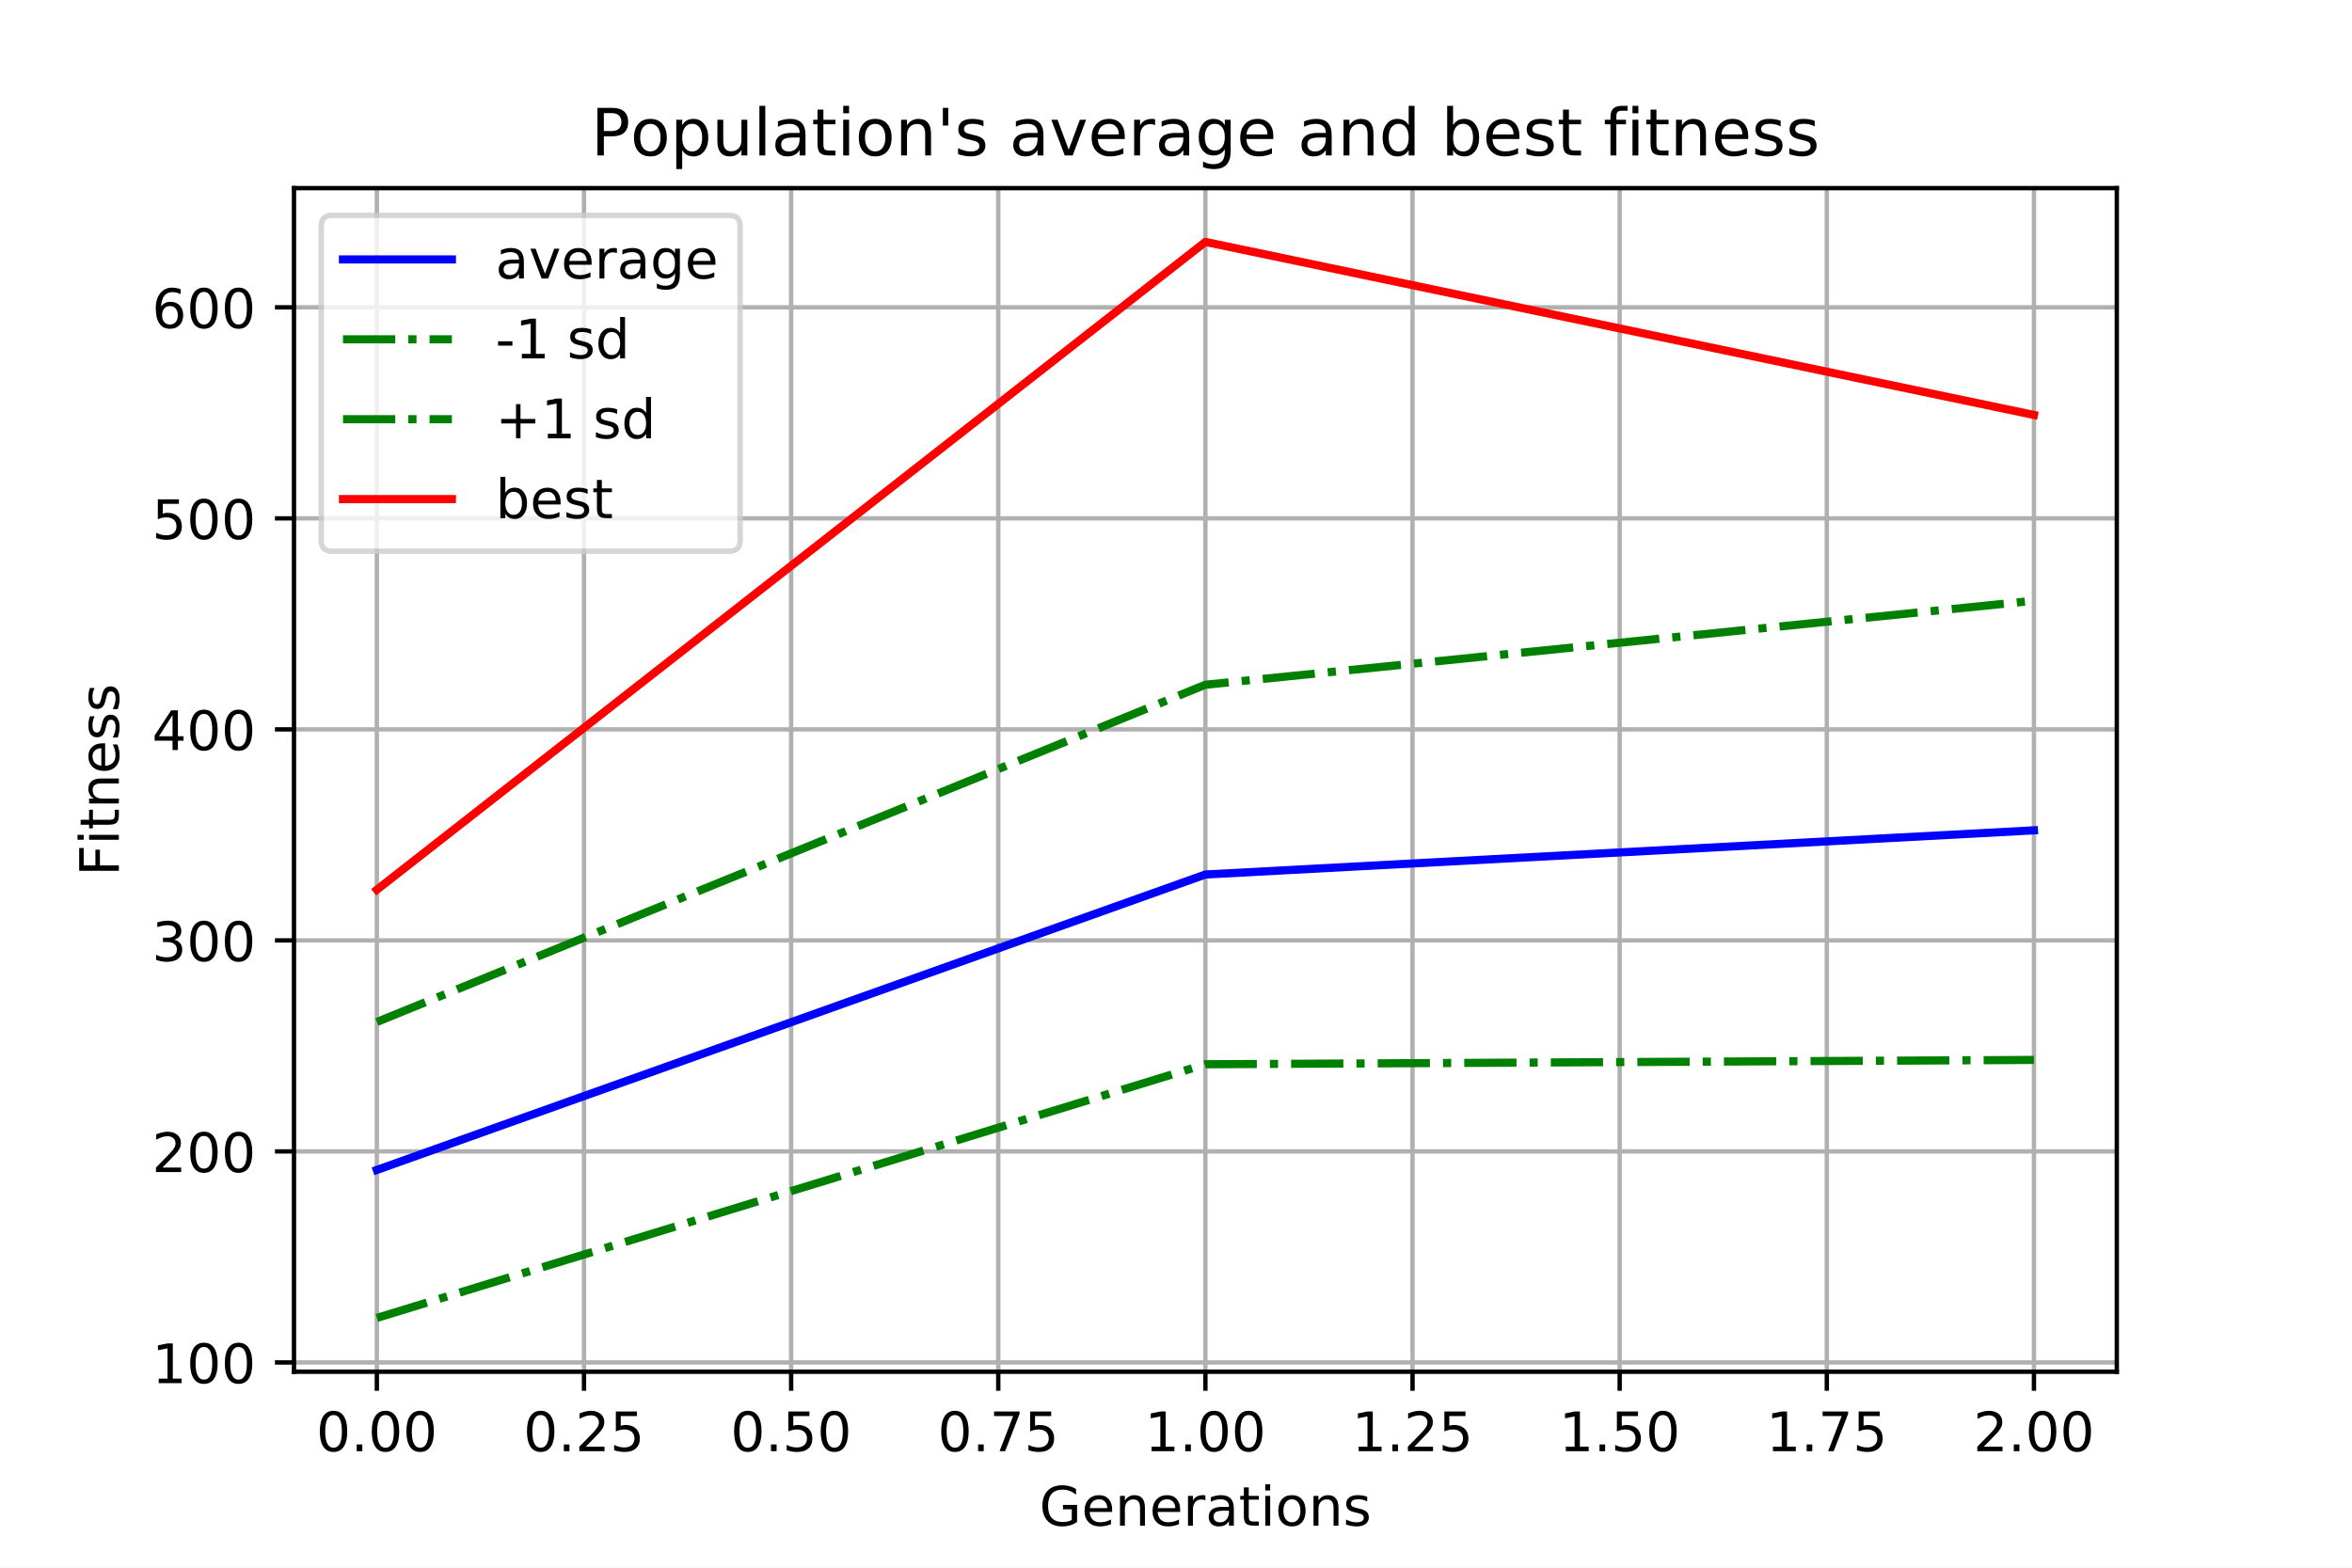
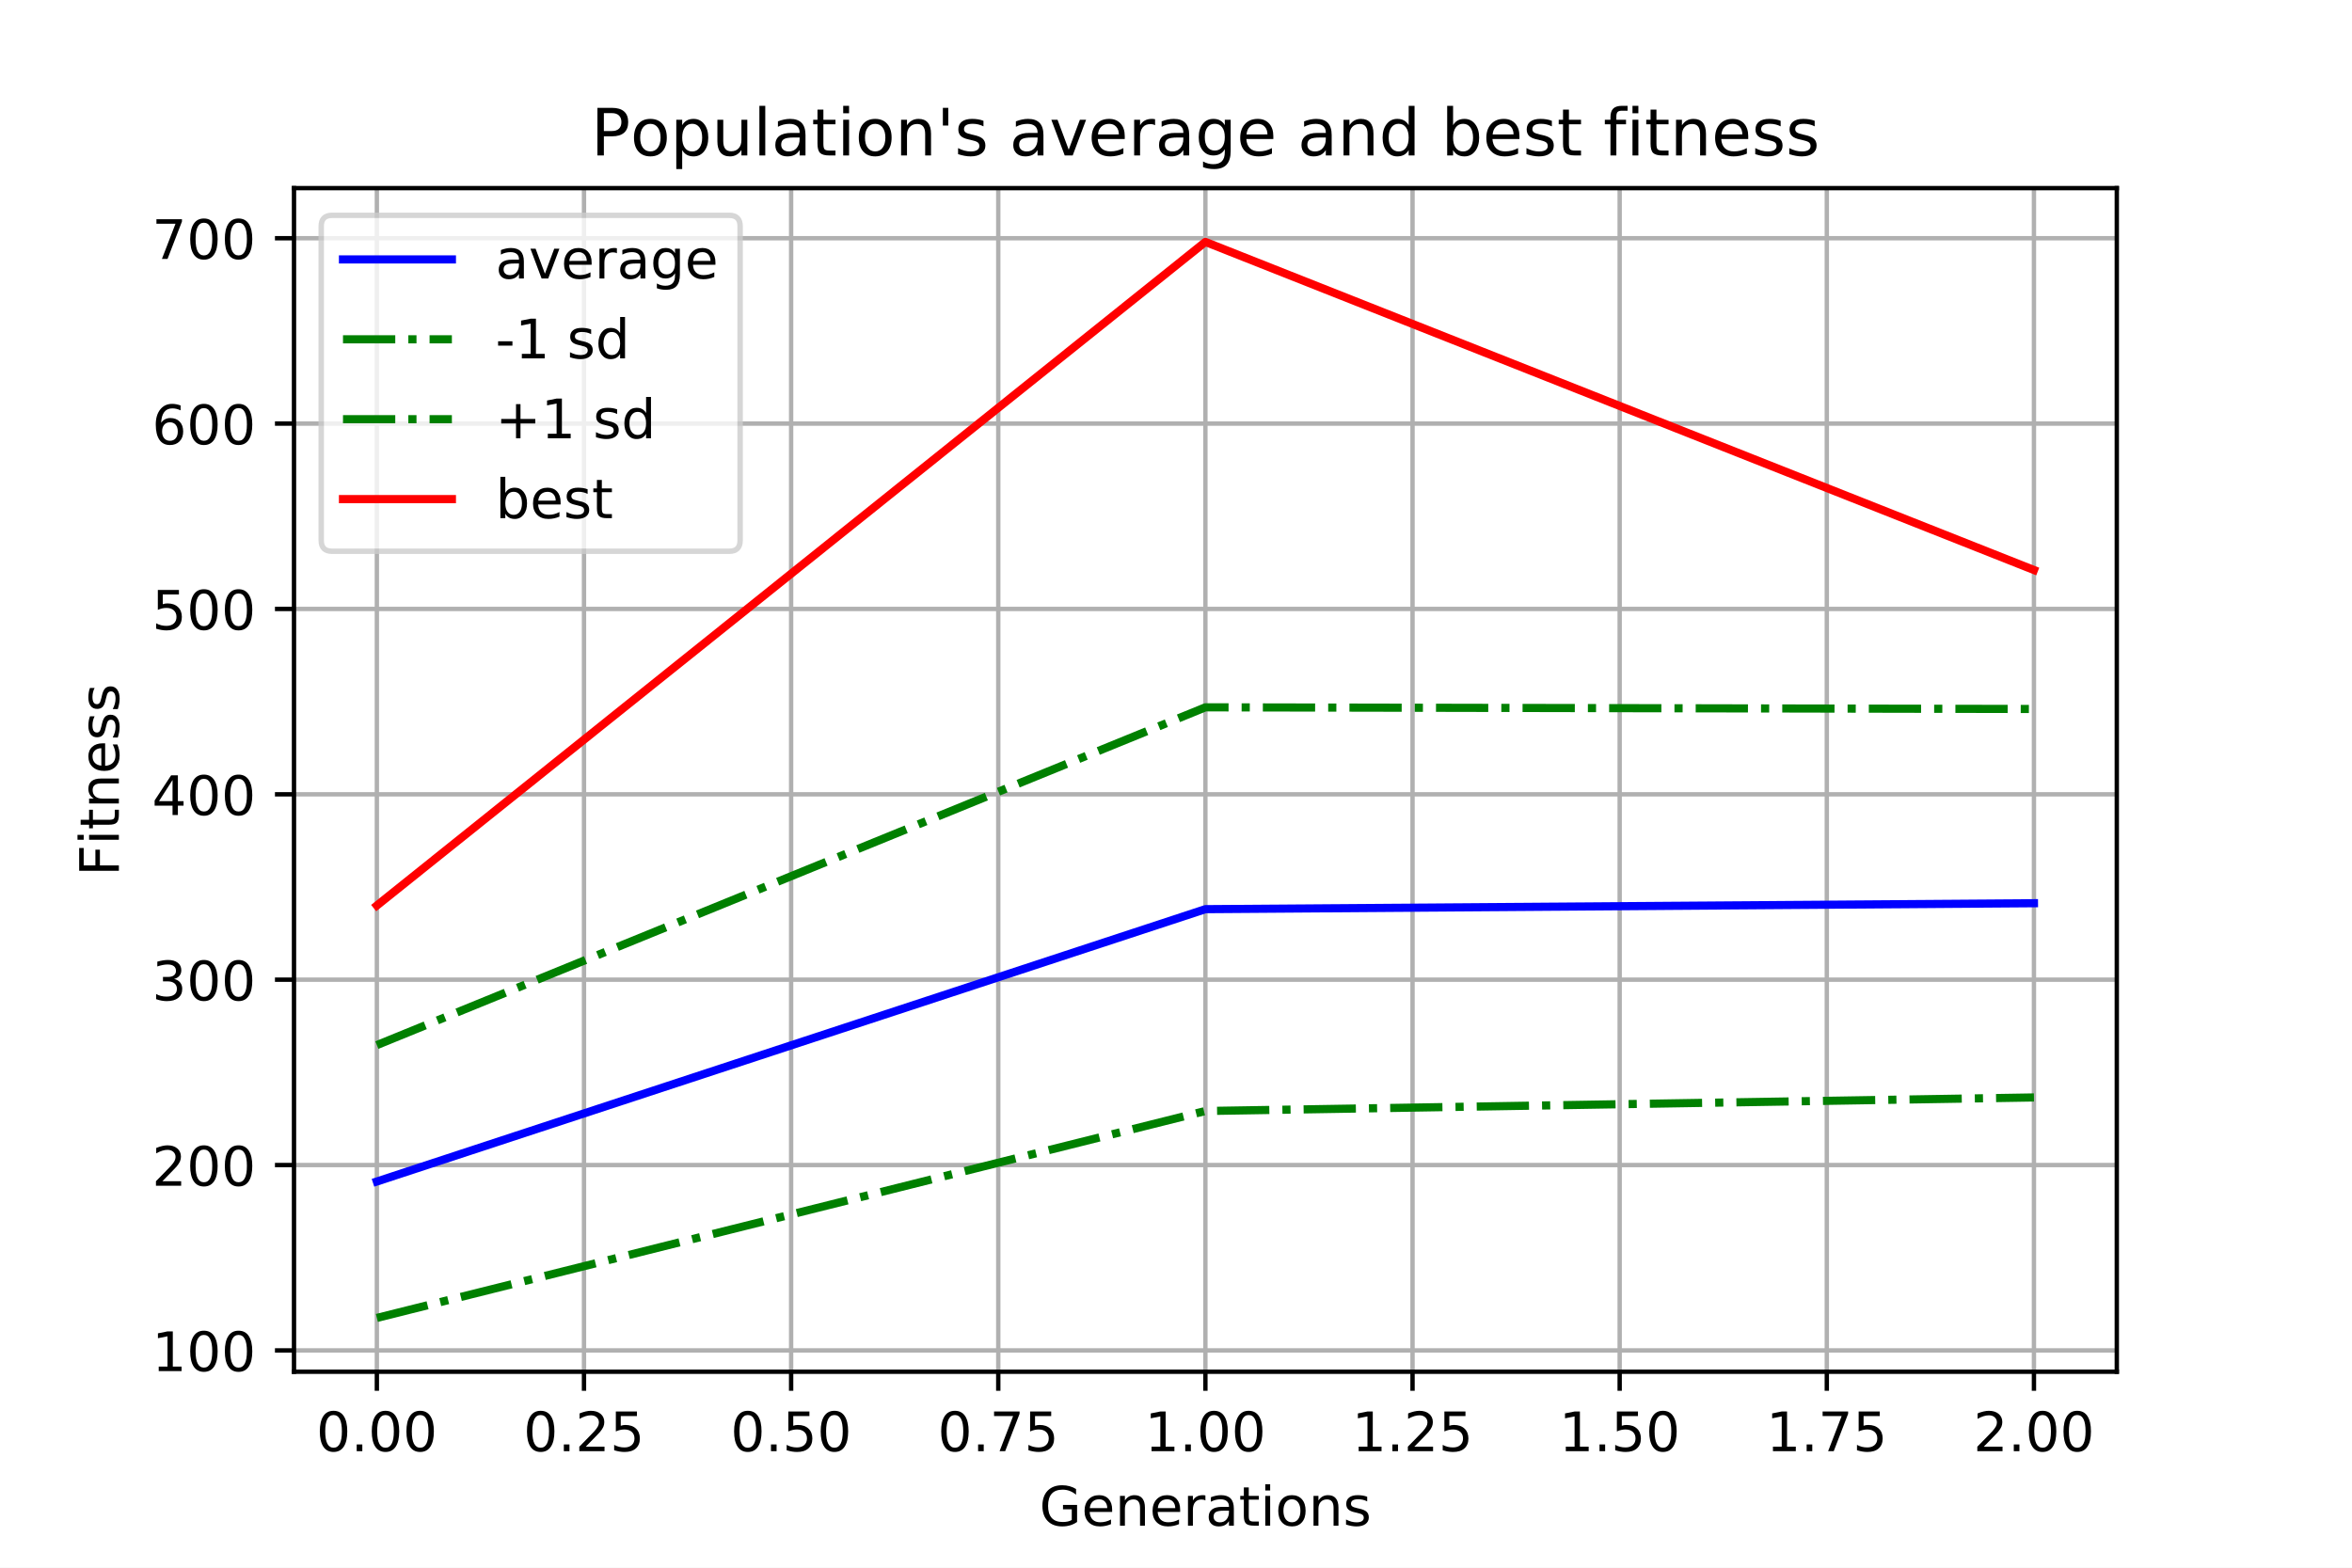
<svg xmlns="http://www.w3.org/2000/svg" xmlns:xlink="http://www.w3.org/1999/xlink" height="288pt" version="1.1" viewBox="0 0 432 288" width="432pt">
  <defs>
    <style type="text/css">
*{stroke-linecap:butt;stroke-linejoin:round;}
  </style>
  </defs>
  <g id="figure_1">
    <g id="patch_1">
      <path d="M 0 288  L 432 288  L 432 0  L 0 0  z " style="fill:#ffffff;" />
    </g>
    <g id="axes_1">
      <g id="patch_2">
        <path d="M 54 252  L 388.8 252  L 388.8 34.56  L 54 34.56  z " style="fill:#ffffff;" />
      </g>
      <g id="matplotlib.axis_1">
        <g id="xtick_1">
          <g id="line2d_1">
-             <path clip-path="url(#p0c56e7dbb2)" d="M 69.218 252  L 69.218 34.56  " style="fill:none;stroke:#b0b0b0;stroke-linecap:square;stroke-width:0.8;" />
+             <path clip-path="url(#pda55d6f07e)" d="M 69.218 252  L 69.218 34.56  " style="fill:none;stroke:#b0b0b0;stroke-linecap:square;stroke-width:0.8;" />
          </g>
          <g id="line2d_2">
            <defs>
-               <path d="M 0 0  L 0 3.5  " id="m2bccfa93d9" style="stroke:#000000;stroke-width:0.8;" />
-             </defs>
-             <g>
-               <use style="stroke:#000000;stroke-width:0.8;" x="69.218" xlink:href="#m2bccfa93d9" y="252" />
+               <path d="M 0 0  L 0 3.5  " id="m7f051607db" style="stroke:#000000;stroke-width:0.8;" />
+             </defs>
+             <g>
+               <use style="stroke:#000000;stroke-width:0.8;" x="69.218" xlink:href="#m7f051607db" y="252" />
            </g>
          </g>
          <g id="text_1">
            <defs>
              <path d="M 31.781 66.406  Q 24.172 66.406 20.328 58.906  Q 16.5 51.422 16.5 36.375  Q 16.5 21.391 20.328 13.891  Q 24.172 6.391 31.781 6.391  Q 39.453 6.391 43.281 13.891  Q 47.125 21.391 47.125 36.375  Q 47.125 51.422 43.281 58.906  Q 39.453 66.406 31.781 66.406  z M 31.781 74.219  Q 44.047 74.219 50.516 64.516  Q 56.984 54.828 56.984 36.375  Q 56.984 17.969 50.516 8.266  Q 44.047 -1.422 31.781 -1.422  Q 19.531 -1.422 13.062 8.266  Q 6.594 17.969 6.594 36.375  Q 6.594 54.828 13.062 64.516  Q 19.531 74.219 31.781 74.219  z " id="DejaVuSans-30" />
              <path d="M 10.688 12.406  L 21 12.406  L 21 0  L 10.688 0  z " id="DejaVuSans-2e" />
            </defs>
            <g transform="translate(58.08537 266.5984)scale(0.1 -0.1)">
              <use xlink:href="#DejaVuSans-30" />
              <use x="63.623" xlink:href="#DejaVuSans-2e" />
              <use x="95.41" xlink:href="#DejaVuSans-30" />
              <use x="159.033" xlink:href="#DejaVuSans-30" />
            </g>
          </g>
        </g>
        <g id="xtick_2">
          <g id="line2d_3">
-             <path clip-path="url(#p0c56e7dbb2)" d="M 107.264 252  L 107.264 34.56  " style="fill:none;stroke:#b0b0b0;stroke-linecap:square;stroke-width:0.8;" />
+             <path clip-path="url(#pda55d6f07e)" d="M 107.264 252  L 107.264 34.56  " style="fill:none;stroke:#b0b0b0;stroke-linecap:square;stroke-width:0.8;" />
          </g>
          <g id="line2d_4">
            <g>
-               <use style="stroke:#000000;stroke-width:0.8;" x="107.264" xlink:href="#m2bccfa93d9" y="252" />
+               <use style="stroke:#000000;stroke-width:0.8;" x="107.264" xlink:href="#m7f051607db" y="252" />
            </g>
          </g>
          <g id="text_2">
            <defs>
              <path d="M 19.188 8.297  L 53.609 8.297  L 53.609 0  L 7.328 0  L 7.328 8.297  Q 12.938 14.109 22.625 23.891  Q 32.328 33.688 34.812 36.531  Q 39.547 41.844 41.422 45.531  Q 43.312 49.219 43.312 52.781  Q 43.312 58.594 39.234 62.25  Q 35.156 65.922 28.609 65.922  Q 23.969 65.922 18.812 64.312  Q 13.672 62.703 7.812 59.422  L 7.812 69.391  Q 13.766 71.781 18.938 73  Q 24.125 74.219 28.422 74.219  Q 39.75 74.219 46.484 68.547  Q 53.219 62.891 53.219 53.422  Q 53.219 48.922 51.531 44.891  Q 49.859 40.875 45.406 35.406  Q 44.188 33.984 37.641 27.219  Q 31.109 20.453 19.188 8.297  z " id="DejaVuSans-32" />
              <path d="M 10.797 72.906  L 49.516 72.906  L 49.516 64.594  L 19.828 64.594  L 19.828 46.734  Q 21.969 47.469 24.109 47.828  Q 26.266 48.188 28.422 48.188  Q 40.625 48.188 47.75 41.5  Q 54.891 34.812 54.891 23.391  Q 54.891 11.625 47.562 5.094  Q 40.234 -1.422 26.906 -1.422  Q 22.312 -1.422 17.547 -0.641  Q 12.797 0.141 7.719 1.703  L 7.719 11.625  Q 12.109 9.234 16.797 8.062  Q 21.484 6.891 26.703 6.891  Q 35.156 6.891 40.078 11.328  Q 45.016 15.766 45.016 23.391  Q 45.016 31 40.078 35.438  Q 35.156 39.891 26.703 39.891  Q 22.75 39.891 18.812 39.016  Q 14.891 38.141 10.797 36.281  z " id="DejaVuSans-35" />
            </defs>
            <g transform="translate(96.13082 266.5984)scale(0.1 -0.1)">
              <use xlink:href="#DejaVuSans-30" />
              <use x="63.623" xlink:href="#DejaVuSans-2e" />
              <use x="95.41" xlink:href="#DejaVuSans-32" />
              <use x="159.033" xlink:href="#DejaVuSans-35" />
            </g>
          </g>
        </g>
        <g id="xtick_3">
          <g id="line2d_5">
-             <path clip-path="url(#p0c56e7dbb2)" d="M 145.309 252  L 145.309 34.56  " style="fill:none;stroke:#b0b0b0;stroke-linecap:square;stroke-width:0.8;" />
+             <path clip-path="url(#pda55d6f07e)" d="M 145.309 252  L 145.309 34.56  " style="fill:none;stroke:#b0b0b0;stroke-linecap:square;stroke-width:0.8;" />
          </g>
          <g id="line2d_6">
            <g>
-               <use style="stroke:#000000;stroke-width:0.8;" x="145.309" xlink:href="#m2bccfa93d9" y="252" />
+               <use style="stroke:#000000;stroke-width:0.8;" x="145.309" xlink:href="#m7f051607db" y="252" />
            </g>
          </g>
          <g id="text_3">
            <g transform="translate(134.1763 266.5984)scale(0.1 -0.1)">
              <use xlink:href="#DejaVuSans-30" />
              <use x="63.623" xlink:href="#DejaVuSans-2e" />
              <use x="95.41" xlink:href="#DejaVuSans-35" />
              <use x="159.033" xlink:href="#DejaVuSans-30" />
            </g>
          </g>
        </g>
        <g id="xtick_4">
          <g id="line2d_7">
-             <path clip-path="url(#p0c56e7dbb2)" d="M 183.355 252  L 183.355 34.56  " style="fill:none;stroke:#b0b0b0;stroke-linecap:square;stroke-width:0.8;" />
+             <path clip-path="url(#pda55d6f07e)" d="M 183.355 252  L 183.355 34.56  " style="fill:none;stroke:#b0b0b0;stroke-linecap:square;stroke-width:0.8;" />
          </g>
          <g id="line2d_8">
            <g>
-               <use style="stroke:#000000;stroke-width:0.8;" x="183.355" xlink:href="#m2bccfa93d9" y="252" />
+               <use style="stroke:#000000;stroke-width:0.8;" x="183.355" xlink:href="#m7f051607db" y="252" />
            </g>
          </g>
          <g id="text_4">
            <defs>
              <path d="M 8.203 72.906  L 55.078 72.906  L 55.078 68.703  L 28.609 0  L 18.312 0  L 43.219 64.594  L 8.203 64.594  z " id="DejaVuSans-37" />
            </defs>
            <g transform="translate(172.2217 266.5984)scale(0.1 -0.1)">
              <use xlink:href="#DejaVuSans-30" />
              <use x="63.623" xlink:href="#DejaVuSans-2e" />
              <use x="95.41" xlink:href="#DejaVuSans-37" />
              <use x="159.033" xlink:href="#DejaVuSans-35" />
            </g>
          </g>
        </g>
        <g id="xtick_5">
          <g id="line2d_9">
-             <path clip-path="url(#p0c56e7dbb2)" d="M 221.4 252  L 221.4 34.56  " style="fill:none;stroke:#b0b0b0;stroke-linecap:square;stroke-width:0.8;" />
+             <path clip-path="url(#pda55d6f07e)" d="M 221.4 252  L 221.4 34.56  " style="fill:none;stroke:#b0b0b0;stroke-linecap:square;stroke-width:0.8;" />
          </g>
          <g id="line2d_10">
            <g>
-               <use style="stroke:#000000;stroke-width:0.8;" x="221.4" xlink:href="#m2bccfa93d9" y="252" />
+               <use style="stroke:#000000;stroke-width:0.8;" x="221.4" xlink:href="#m7f051607db" y="252" />
            </g>
          </g>
          <g id="text_5">
            <defs>
              <path d="M 12.406 8.297  L 28.516 8.297  L 28.516 63.922  L 10.984 60.406  L 10.984 69.391  L 28.422 72.906  L 38.281 72.906  L 38.281 8.297  L 54.391 8.297  L 54.391 0  L 12.406 0  z " id="DejaVuSans-31" />
            </defs>
            <g transform="translate(210.2672 266.5984)scale(0.1 -0.1)">
              <use xlink:href="#DejaVuSans-31" />
              <use x="63.623" xlink:href="#DejaVuSans-2e" />
              <use x="95.41" xlink:href="#DejaVuSans-30" />
              <use x="159.033" xlink:href="#DejaVuSans-30" />
            </g>
          </g>
        </g>
        <g id="xtick_6">
          <g id="line2d_11">
-             <path clip-path="url(#p0c56e7dbb2)" d="M 259.445 252  L 259.445 34.56  " style="fill:none;stroke:#b0b0b0;stroke-linecap:square;stroke-width:0.8;" />
+             <path clip-path="url(#pda55d6f07e)" d="M 259.445 252  L 259.445 34.56  " style="fill:none;stroke:#b0b0b0;stroke-linecap:square;stroke-width:0.8;" />
          </g>
          <g id="line2d_12">
            <g>
-               <use style="stroke:#000000;stroke-width:0.8;" x="259.445" xlink:href="#m2bccfa93d9" y="252" />
+               <use style="stroke:#000000;stroke-width:0.8;" x="259.445" xlink:href="#m7f051607db" y="252" />
            </g>
          </g>
          <g id="text_6">
            <g transform="translate(248.3126 266.5984)scale(0.1 -0.1)">
              <use xlink:href="#DejaVuSans-31" />
              <use x="63.623" xlink:href="#DejaVuSans-2e" />
              <use x="95.41" xlink:href="#DejaVuSans-32" />
              <use x="159.033" xlink:href="#DejaVuSans-35" />
            </g>
          </g>
        </g>
        <g id="xtick_7">
          <g id="line2d_13">
-             <path clip-path="url(#p0c56e7dbb2)" d="M 297.491 252  L 297.491 34.56  " style="fill:none;stroke:#b0b0b0;stroke-linecap:square;stroke-width:0.8;" />
+             <path clip-path="url(#pda55d6f07e)" d="M 297.491 252  L 297.491 34.56  " style="fill:none;stroke:#b0b0b0;stroke-linecap:square;stroke-width:0.8;" />
          </g>
          <g id="line2d_14">
            <g>
-               <use style="stroke:#000000;stroke-width:0.8;" x="297.491" xlink:href="#m2bccfa93d9" y="252" />
+               <use style="stroke:#000000;stroke-width:0.8;" x="297.491" xlink:href="#m7f051607db" y="252" />
            </g>
          </g>
          <g id="text_7">
            <g transform="translate(286.3581 266.5984)scale(0.1 -0.1)">
              <use xlink:href="#DejaVuSans-31" />
              <use x="63.623" xlink:href="#DejaVuSans-2e" />
              <use x="95.41" xlink:href="#DejaVuSans-35" />
              <use x="159.033" xlink:href="#DejaVuSans-30" />
            </g>
          </g>
        </g>
        <g id="xtick_8">
          <g id="line2d_15">
-             <path clip-path="url(#p0c56e7dbb2)" d="M 335.536 252  L 335.536 34.56  " style="fill:none;stroke:#b0b0b0;stroke-linecap:square;stroke-width:0.8;" />
+             <path clip-path="url(#pda55d6f07e)" d="M 335.536 252  L 335.536 34.56  " style="fill:none;stroke:#b0b0b0;stroke-linecap:square;stroke-width:0.8;" />
          </g>
          <g id="line2d_16">
            <g>
-               <use style="stroke:#000000;stroke-width:0.8;" x="335.536" xlink:href="#m2bccfa93d9" y="252" />
+               <use style="stroke:#000000;stroke-width:0.8;" x="335.536" xlink:href="#m7f051607db" y="252" />
            </g>
          </g>
          <g id="text_8">
            <g transform="translate(324.4036 266.5984)scale(0.1 -0.1)">
              <use xlink:href="#DejaVuSans-31" />
              <use x="63.623" xlink:href="#DejaVuSans-2e" />
              <use x="95.41" xlink:href="#DejaVuSans-37" />
              <use x="159.033" xlink:href="#DejaVuSans-35" />
            </g>
          </g>
        </g>
        <g id="xtick_9">
          <g id="line2d_17">
-             <path clip-path="url(#p0c56e7dbb2)" d="M 373.582 252  L 373.582 34.56  " style="fill:none;stroke:#b0b0b0;stroke-linecap:square;stroke-width:0.8;" />
+             <path clip-path="url(#pda55d6f07e)" d="M 373.582 252  L 373.582 34.56  " style="fill:none;stroke:#b0b0b0;stroke-linecap:square;stroke-width:0.8;" />
          </g>
          <g id="line2d_18">
            <g>
-               <use style="stroke:#000000;stroke-width:0.8;" x="373.582" xlink:href="#m2bccfa93d9" y="252" />
+               <use style="stroke:#000000;stroke-width:0.8;" x="373.582" xlink:href="#m7f051607db" y="252" />
            </g>
          </g>
          <g id="text_9">
            <g transform="translate(362.449 266.5984)scale(0.1 -0.1)">
              <use xlink:href="#DejaVuSans-32" />
              <use x="63.623" xlink:href="#DejaVuSans-2e" />
              <use x="95.41" xlink:href="#DejaVuSans-30" />
              <use x="159.033" xlink:href="#DejaVuSans-30" />
            </g>
          </g>
        </g>
        <g id="text_10">
          <defs>
            <path d="M 59.516 10.406  L 59.516 29.984  L 43.406 29.984  L 43.406 38.094  L 69.281 38.094  L 69.281 6.781  Q 63.578 2.734 56.688 0.656  Q 49.812 -1.422 42 -1.422  Q 24.906 -1.422 15.25 8.562  Q 5.609 18.562 5.609 36.375  Q 5.609 54.25 15.25 64.234  Q 24.906 74.219 42 74.219  Q 49.125 74.219 55.547 72.453  Q 61.969 70.703 67.391 67.281  L 67.391 56.781  Q 61.922 61.422 55.766 63.766  Q 49.609 66.109 42.828 66.109  Q 29.438 66.109 22.719 58.641  Q 16.016 51.172 16.016 36.375  Q 16.016 21.625 22.719 14.156  Q 29.438 6.688 42.828 6.688  Q 48.047 6.688 52.141 7.594  Q 56.25 8.5 59.516 10.406  z " id="DejaVuSans-47" />
            <path d="M 56.203 29.594  L 56.203 25.203  L 14.891 25.203  Q 15.484 15.922 20.484 11.062  Q 25.484 6.203 34.422 6.203  Q 39.594 6.203 44.453 7.469  Q 49.312 8.734 54.109 11.281  L 54.109 2.781  Q 49.266 0.734 44.188 -0.344  Q 39.109 -1.422 33.891 -1.422  Q 20.797 -1.422 13.156 6.188  Q 5.516 13.812 5.516 26.812  Q 5.516 40.234 12.766 48.109  Q 20.016 56 32.328 56  Q 43.359 56 49.781 48.891  Q 56.203 41.797 56.203 29.594  z M 47.219 32.234  Q 47.125 39.594 43.094 43.984  Q 39.062 48.391 32.422 48.391  Q 24.906 48.391 20.391 44.141  Q 15.875 39.891 15.188 32.172  z " id="DejaVuSans-65" />
            <path d="M 54.891 33.016  L 54.891 0  L 45.906 0  L 45.906 32.719  Q 45.906 40.484 42.875 44.328  Q 39.844 48.188 33.797 48.188  Q 26.516 48.188 22.312 43.547  Q 18.109 38.922 18.109 30.906  L 18.109 0  L 9.078 0  L 9.078 54.688  L 18.109 54.688  L 18.109 46.188  Q 21.344 51.125 25.703 53.562  Q 30.078 56 35.797 56  Q 45.219 56 50.047 50.172  Q 54.891 44.344 54.891 33.016  z " id="DejaVuSans-6e" />
            <path d="M 41.109 46.297  Q 39.594 47.172 37.812 47.578  Q 36.031 48 33.891 48  Q 26.266 48 22.188 43.047  Q 18.109 38.094 18.109 28.812  L 18.109 0  L 9.078 0  L 9.078 54.688  L 18.109 54.688  L 18.109 46.188  Q 20.953 51.172 25.484 53.578  Q 30.031 56 36.531 56  Q 37.453 56 38.578 55.875  Q 39.703 55.766 41.062 55.516  z " id="DejaVuSans-72" />
            <path d="M 34.281 27.484  Q 23.391 27.484 19.188 25  Q 14.984 22.516 14.984 16.5  Q 14.984 11.719 18.141 8.906  Q 21.297 6.109 26.703 6.109  Q 34.188 6.109 38.703 11.406  Q 43.219 16.703 43.219 25.484  L 43.219 27.484  z M 52.203 31.203  L 52.203 0  L 43.219 0  L 43.219 8.297  Q 40.141 3.328 35.547 0.953  Q 30.953 -1.422 24.312 -1.422  Q 15.922 -1.422 10.953 3.297  Q 6 8.016 6 15.922  Q 6 25.141 12.172 29.828  Q 18.359 34.516 30.609 34.516  L 43.219 34.516  L 43.219 35.406  Q 43.219 41.609 39.141 45  Q 35.062 48.391 27.688 48.391  Q 23 48.391 18.547 47.266  Q 14.109 46.141 10.016 43.891  L 10.016 52.203  Q 14.938 54.109 19.578 55.047  Q 24.219 56 28.609 56  Q 40.484 56 46.344 49.844  Q 52.203 43.703 52.203 31.203  z " id="DejaVuSans-61" />
            <path d="M 18.312 70.219  L 18.312 54.688  L 36.812 54.688  L 36.812 47.703  L 18.312 47.703  L 18.312 18.016  Q 18.312 11.328 20.141 9.422  Q 21.969 7.516 27.594 7.516  L 36.812 7.516  L 36.812 0  L 27.594 0  Q 17.188 0 13.234 3.875  Q 9.281 7.766 9.281 18.016  L 9.281 47.703  L 2.688 47.703  L 2.688 54.688  L 9.281 54.688  L 9.281 70.219  z " id="DejaVuSans-74" />
            <path d="M 9.422 54.688  L 18.406 54.688  L 18.406 0  L 9.422 0  z M 9.422 75.984  L 18.406 75.984  L 18.406 64.594  L 9.422 64.594  z " id="DejaVuSans-69" />
            <path d="M 30.609 48.391  Q 23.391 48.391 19.188 42.75  Q 14.984 37.109 14.984 27.297  Q 14.984 17.484 19.156 11.844  Q 23.344 6.203 30.609 6.203  Q 37.797 6.203 41.984 11.859  Q 46.188 17.531 46.188 27.297  Q 46.188 37.016 41.984 42.703  Q 37.797 48.391 30.609 48.391  z M 30.609 56  Q 42.328 56 49.016 48.375  Q 55.719 40.766 55.719 27.297  Q 55.719 13.875 49.016 6.219  Q 42.328 -1.422 30.609 -1.422  Q 18.844 -1.422 12.172 6.219  Q 5.516 13.875 5.516 27.297  Q 5.516 40.766 12.172 48.375  Q 18.844 56 30.609 56  z " id="DejaVuSans-6f" />
            <path d="M 44.281 53.078  L 44.281 44.578  Q 40.484 46.531 36.375 47.5  Q 32.281 48.484 27.875 48.484  Q 21.188 48.484 17.844 46.438  Q 14.5 44.391 14.5 40.281  Q 14.5 37.156 16.891 35.375  Q 19.281 33.594 26.516 31.984  L 29.594 31.297  Q 39.156 29.25 43.188 25.516  Q 47.219 21.781 47.219 15.094  Q 47.219 7.469 41.188 3.016  Q 35.156 -1.422 24.609 -1.422  Q 20.219 -1.422 15.453 -0.562  Q 10.688 0.297 5.422 2  L 5.422 11.281  Q 10.406 8.688 15.234 7.391  Q 20.062 6.109 24.812 6.109  Q 31.156 6.109 34.562 8.281  Q 37.984 10.453 37.984 14.406  Q 37.984 18.062 35.516 20.016  Q 33.062 21.969 24.703 23.781  L 21.578 24.516  Q 13.234 26.266 9.516 29.906  Q 5.812 33.547 5.812 39.891  Q 5.812 47.609 11.281 51.797  Q 16.75 56 26.812 56  Q 31.781 56 36.172 55.266  Q 40.578 54.547 44.281 53.078  z " id="DejaVuSans-73" />
          </defs>
          <g transform="translate(190.9023 280.2766)scale(0.1 -0.1)">
            <use xlink:href="#DejaVuSans-47" />
            <use x="77.49" xlink:href="#DejaVuSans-65" />
            <use x="139.014" xlink:href="#DejaVuSans-6e" />
            <use x="202.393" xlink:href="#DejaVuSans-65" />
            <use x="263.916" xlink:href="#DejaVuSans-72" />
            <use x="305.029" xlink:href="#DejaVuSans-61" />
            <use x="366.309" xlink:href="#DejaVuSans-74" />
            <use x="405.518" xlink:href="#DejaVuSans-69" />
            <use x="433.301" xlink:href="#DejaVuSans-6f" />
            <use x="494.482" xlink:href="#DejaVuSans-6e" />
            <use x="557.861" xlink:href="#DejaVuSans-73" />
          </g>
        </g>
      </g>
      <g id="matplotlib.axis_2">
        <g id="ytick_1">
          <g id="line2d_19">
-             <path clip-path="url(#p0c56e7dbb2)" d="M 54 250.293  L 388.8 250.293  " style="fill:none;stroke:#b0b0b0;stroke-linecap:square;stroke-width:0.8;" />
+             <path clip-path="url(#pda55d6f07e)" d="M 54 248.084  L 388.8 248.084  " style="fill:none;stroke:#b0b0b0;stroke-linecap:square;stroke-width:0.8;" />
          </g>
          <g id="line2d_20">
            <defs>
-               <path d="M 0 0  L -3.5 0  " id="m776e0359b3" style="stroke:#000000;stroke-width:0.8;" />
-             </defs>
-             <g>
-               <use style="stroke:#000000;stroke-width:0.8;" x="54" xlink:href="#m776e0359b3" y="250.293" />
+               <path d="M 0 0  L -3.5 0  " id="m5a0afcfbeb" style="stroke:#000000;stroke-width:0.8;" />
+             </defs>
+             <g>
+               <use style="stroke:#000000;stroke-width:0.8;" x="54" xlink:href="#m5a0afcfbeb" y="248.084" />
            </g>
          </g>
          <g id="text_11">
-             <g transform="translate(27.9125 254.0924)scale(0.1 -0.1)">
+             <g transform="translate(27.9125 251.8834)scale(0.1 -0.1)">
              <use xlink:href="#DejaVuSans-31" />
              <use x="63.623" xlink:href="#DejaVuSans-30" />
              <use x="127.246" xlink:href="#DejaVuSans-30" />
            </g>
          </g>
        </g>
        <g id="ytick_2">
          <g id="line2d_21">
-             <path clip-path="url(#p0c56e7dbb2)" d="M 54 211.527  L 388.8 211.527  " style="fill:none;stroke:#b0b0b0;stroke-linecap:square;stroke-width:0.8;" />
+             <path clip-path="url(#pda55d6f07e)" d="M 54 214.031  L 388.8 214.031  " style="fill:none;stroke:#b0b0b0;stroke-linecap:square;stroke-width:0.8;" />
          </g>
          <g id="line2d_22">
            <g>
-               <use style="stroke:#000000;stroke-width:0.8;" x="54" xlink:href="#m776e0359b3" y="211.527" />
+               <use style="stroke:#000000;stroke-width:0.8;" x="54" xlink:href="#m5a0afcfbeb" y="214.031" />
            </g>
          </g>
          <g id="text_12">
-             <g transform="translate(27.9125 215.326)scale(0.1 -0.1)">
+             <g transform="translate(27.9125 217.8298)scale(0.1 -0.1)">
              <use xlink:href="#DejaVuSans-32" />
              <use x="63.623" xlink:href="#DejaVuSans-30" />
              <use x="127.246" xlink:href="#DejaVuSans-30" />
            </g>
          </g>
        </g>
        <g id="ytick_3">
          <g id="line2d_23">
-             <path clip-path="url(#p0c56e7dbb2)" d="M 54 172.76  L 388.8 172.76  " style="fill:none;stroke:#b0b0b0;stroke-linecap:square;stroke-width:0.8;" />
+             <path clip-path="url(#pda55d6f07e)" d="M 54 179.977  L 388.8 179.977  " style="fill:none;stroke:#b0b0b0;stroke-linecap:square;stroke-width:0.8;" />
          </g>
          <g id="line2d_24">
            <g>
-               <use style="stroke:#000000;stroke-width:0.8;" x="54" xlink:href="#m776e0359b3" y="172.76" />
+               <use style="stroke:#000000;stroke-width:0.8;" x="54" xlink:href="#m5a0afcfbeb" y="179.977" />
            </g>
          </g>
          <g id="text_13">
            <defs>
              <path d="M 40.578 39.312  Q 47.656 37.797 51.625 33  Q 55.609 28.219 55.609 21.188  Q 55.609 10.406 48.188 4.484  Q 40.766 -1.422 27.094 -1.422  Q 22.516 -1.422 17.656 -0.516  Q 12.797 0.391 7.625 2.203  L 7.625 11.719  Q 11.719 9.328 16.594 8.109  Q 21.484 6.891 26.812 6.891  Q 36.078 6.891 40.938 10.547  Q 45.797 14.203 45.797 21.188  Q 45.797 27.641 41.281 31.266  Q 36.766 34.906 28.719 34.906  L 20.219 34.906  L 20.219 43.016  L 29.109 43.016  Q 36.375 43.016 40.234 45.922  Q 44.094 48.828 44.094 54.297  Q 44.094 59.906 40.109 62.906  Q 36.141 65.922 28.719 65.922  Q 24.656 65.922 20.016 65.031  Q 15.375 64.156 9.812 62.312  L 9.812 71.094  Q 15.438 72.656 20.344 73.438  Q 25.25 74.219 29.594 74.219  Q 40.828 74.219 47.359 69.109  Q 53.906 64.016 53.906 55.328  Q 53.906 49.266 50.438 45.094  Q 46.969 40.922 40.578 39.312  z " id="DejaVuSans-33" />
            </defs>
-             <g transform="translate(27.9125 176.5596)scale(0.1 -0.1)">
+             <g transform="translate(27.9125 183.7762)scale(0.1 -0.1)">
              <use xlink:href="#DejaVuSans-33" />
              <use x="63.623" xlink:href="#DejaVuSans-30" />
              <use x="127.246" xlink:href="#DejaVuSans-30" />
            </g>
          </g>
        </g>
        <g id="ytick_4">
          <g id="line2d_25">
-             <path clip-path="url(#p0c56e7dbb2)" d="M 54 133.994  L 388.8 133.994  " style="fill:none;stroke:#b0b0b0;stroke-linecap:square;stroke-width:0.8;" />
+             <path clip-path="url(#pda55d6f07e)" d="M 54 145.923  L 388.8 145.923  " style="fill:none;stroke:#b0b0b0;stroke-linecap:square;stroke-width:0.8;" />
          </g>
          <g id="line2d_26">
            <g>
-               <use style="stroke:#000000;stroke-width:0.8;" x="54" xlink:href="#m776e0359b3" y="133.994" />
+               <use style="stroke:#000000;stroke-width:0.8;" x="54" xlink:href="#m5a0afcfbeb" y="145.923" />
            </g>
          </g>
          <g id="text_14">
            <defs>
              <path d="M 37.797 64.312  L 12.891 25.391  L 37.797 25.391  z M 35.203 72.906  L 47.609 72.906  L 47.609 25.391  L 58.016 25.391  L 58.016 17.188  L 47.609 17.188  L 47.609 0  L 37.797 0  L 37.797 17.188  L 4.891 17.188  L 4.891 26.703  z " id="DejaVuSans-34" />
            </defs>
-             <g transform="translate(27.9125 137.7932)scale(0.1 -0.1)">
+             <g transform="translate(27.9125 149.7226)scale(0.1 -0.1)">
              <use xlink:href="#DejaVuSans-34" />
              <use x="63.623" xlink:href="#DejaVuSans-30" />
              <use x="127.246" xlink:href="#DejaVuSans-30" />
            </g>
          </g>
        </g>
        <g id="ytick_5">
          <g id="line2d_27">
-             <path clip-path="url(#p0c56e7dbb2)" d="M 54 95.228  L 388.8 95.228  " style="fill:none;stroke:#b0b0b0;stroke-linecap:square;stroke-width:0.8;" />
+             <path clip-path="url(#pda55d6f07e)" d="M 54 111.87  L 388.8 111.87  " style="fill:none;stroke:#b0b0b0;stroke-linecap:square;stroke-width:0.8;" />
          </g>
          <g id="line2d_28">
            <g>
-               <use style="stroke:#000000;stroke-width:0.8;" x="54" xlink:href="#m776e0359b3" y="95.228" />
+               <use style="stroke:#000000;stroke-width:0.8;" x="54" xlink:href="#m5a0afcfbeb" y="111.87" />
            </g>
          </g>
          <g id="text_15">
-             <g transform="translate(27.9125 99.02684)scale(0.1 -0.1)">
+             <g transform="translate(27.9125 115.669)scale(0.1 -0.1)">
              <use xlink:href="#DejaVuSans-35" />
              <use x="63.623" xlink:href="#DejaVuSans-30" />
              <use x="127.246" xlink:href="#DejaVuSans-30" />
            </g>
          </g>
        </g>
        <g id="ytick_6">
          <g id="line2d_29">
-             <path clip-path="url(#p0c56e7dbb2)" d="M 54 56.461  L 388.8 56.461  " style="fill:none;stroke:#b0b0b0;stroke-linecap:square;stroke-width:0.8;" />
+             <path clip-path="url(#pda55d6f07e)" d="M 54 77.816  L 388.8 77.816  " style="fill:none;stroke:#b0b0b0;stroke-linecap:square;stroke-width:0.8;" />
          </g>
          <g id="line2d_30">
            <g>
-               <use style="stroke:#000000;stroke-width:0.8;" x="54" xlink:href="#m776e0359b3" y="56.461" />
+               <use style="stroke:#000000;stroke-width:0.8;" x="54" xlink:href="#m5a0afcfbeb" y="77.816" />
            </g>
          </g>
          <g id="text_16">
            <defs>
              <path d="M 33.016 40.375  Q 26.375 40.375 22.484 35.828  Q 18.609 31.297 18.609 23.391  Q 18.609 15.531 22.484 10.953  Q 26.375 6.391 33.016 6.391  Q 39.656 6.391 43.531 10.953  Q 47.406 15.531 47.406 23.391  Q 47.406 31.297 43.531 35.828  Q 39.656 40.375 33.016 40.375  z M 52.594 71.297  L 52.594 62.312  Q 48.875 64.062 45.094 64.984  Q 41.312 65.922 37.594 65.922  Q 27.828 65.922 22.672 59.328  Q 17.531 52.734 16.797 39.406  Q 19.672 43.656 24.016 45.922  Q 28.375 48.188 33.594 48.188  Q 44.578 48.188 50.953 41.516  Q 57.328 34.859 57.328 23.391  Q 57.328 12.156 50.688 5.359  Q 44.047 -1.422 33.016 -1.422  Q 20.359 -1.422 13.672 8.266  Q 6.984 17.969 6.984 36.375  Q 6.984 53.656 15.188 63.938  Q 23.391 74.219 37.203 74.219  Q 40.922 74.219 44.703 73.484  Q 48.484 72.75 52.594 71.297  z " id="DejaVuSans-36" />
            </defs>
-             <g transform="translate(27.9125 60.26044)scale(0.1 -0.1)">
+             <g transform="translate(27.9125 81.61538)scale(0.1 -0.1)">
              <use xlink:href="#DejaVuSans-36" />
              <use x="63.623" xlink:href="#DejaVuSans-30" />
              <use x="127.246" xlink:href="#DejaVuSans-30" />
            </g>
          </g>
        </g>
-         <g id="text_17">
+         <g id="ytick_7">
+           <g id="line2d_31">
+             <path clip-path="url(#pda55d6f07e)" d="M 54 43.763  L 388.8 43.763  " style="fill:none;stroke:#b0b0b0;stroke-linecap:square;stroke-width:0.8;" />
+           </g>
+           <g id="line2d_32">
+             <g>
+               <use style="stroke:#000000;stroke-width:0.8;" x="54" xlink:href="#m5a0afcfbeb" y="43.763" />
+             </g>
+           </g>
+           <g id="text_17">
+             <g transform="translate(27.9125 47.56178)scale(0.1 -0.1)">
+               <use xlink:href="#DejaVuSans-37" />
+               <use x="63.623" xlink:href="#DejaVuSans-30" />
+               <use x="127.246" xlink:href="#DejaVuSans-30" />
+             </g>
+           </g>
+         </g>
+         <g id="text_18">
          <defs>
            <path d="M 9.812 72.906  L 51.703 72.906  L 51.703 64.594  L 19.672 64.594  L 19.672 43.109  L 48.578 43.109  L 48.578 34.812  L 19.672 34.812  L 19.672 0  L 9.812 0  z " id="DejaVuSans-46" />
          </defs>
          <g transform="translate(21.83281 160.9542)rotate(-90)scale(0.1 -0.1)">
            <use xlink:href="#DejaVuSans-46" />
            <use x="57.41" xlink:href="#DejaVuSans-69" />
            <use x="85.193" xlink:href="#DejaVuSans-74" />
            <use x="124.402" xlink:href="#DejaVuSans-6e" />
            <use x="187.781" xlink:href="#DejaVuSans-65" />
            <use x="249.305" xlink:href="#DejaVuSans-73" />
            <use x="301.404" xlink:href="#DejaVuSans-73" />
          </g>
        </g>
      </g>
-       <g id="line2d_31">
-         <path clip-path="url(#p0c56e7dbb2)" d="M 69.218 214.93  L 221.4 160.654  L 373.582 152.54  " style="fill:none;stroke:#0000ff;stroke-linecap:square;stroke-width:1.5;" />
-       </g>
-       <g id="line2d_32">
-         <path clip-path="url(#p0c56e7dbb2)" d="M 69.218 242.116  L 221.4 195.515  L 373.582 194.72  " style="fill:none;stroke:#008000;stroke-dasharray:9.6,2.4,1.5,2.4;stroke-dashoffset:0;stroke-width:1.5;" />
-       </g>
      <g id="line2d_33">
-         <path clip-path="url(#p0c56e7dbb2)" d="M 69.218 187.745  L 221.4 125.792  L 373.582 110.36  " style="fill:none;stroke:#008000;stroke-dasharray:9.6,2.4,1.5,2.4;stroke-dashoffset:0;stroke-width:1.5;" />
+         <path clip-path="url(#pda55d6f07e)" d="M 69.218 217.055  L 221.4 167.023  L 373.582 165.93  " style="fill:none;stroke:#0000ff;stroke-linecap:square;stroke-width:1.5;" />
      </g>
      <g id="line2d_34">
-         <path clip-path="url(#p0c56e7dbb2)" d="M 69.218 163.456  L 221.4 44.444  L 373.582 76.232  " style="fill:none;stroke:#ff0000;stroke-linecap:square;stroke-width:1.5;" />
+         <path clip-path="url(#pda55d6f07e)" d="M 69.218 242.116  L 221.4 204.103  L 373.582 201.612  " style="fill:none;stroke:#008000;stroke-dasharray:9.6,2.4,1.5,2.4;stroke-dashoffset:0;stroke-width:1.5;" />
+       </g>
+       <g id="line2d_35">
+         <path clip-path="url(#pda55d6f07e)" d="M 69.218 191.993  L 221.4 129.942  L 373.582 130.248  " style="fill:none;stroke:#008000;stroke-dasharray:9.6,2.4,1.5,2.4;stroke-dashoffset:0;stroke-width:1.5;" />
+       </g>
+       <g id="line2d_36">
+         <path clip-path="url(#pda55d6f07e)" d="M 69.218 166.356  L 221.4 44.444  L 373.582 104.719  " style="fill:none;stroke:#ff0000;stroke-linecap:square;stroke-width:1.5;" />
      </g>
      <g id="patch_3">
        <path d="M 54 252  L 54 34.56  " style="fill:none;stroke:#000000;stroke-linecap:square;stroke-linejoin:miter;stroke-width:0.8;" />
      </g>
      <g id="patch_4">
        <path d="M 388.8 252  L 388.8 34.56  " style="fill:none;stroke:#000000;stroke-linecap:square;stroke-linejoin:miter;stroke-width:0.8;" />
      </g>
      <g id="patch_5">
        <path d="M 54 252  L 388.8 252  " style="fill:none;stroke:#000000;stroke-linecap:square;stroke-linejoin:miter;stroke-width:0.8;" />
      </g>
      <g id="patch_6">
        <path d="M 54 34.56  L 388.8 34.56  " style="fill:none;stroke:#000000;stroke-linecap:square;stroke-linejoin:miter;stroke-width:0.8;" />
      </g>
-       <g id="text_18">
+       <g id="text_19">
        <defs>
          <path d="M 19.672 64.797  L 19.672 37.406  L 32.078 37.406  Q 38.969 37.406 42.719 40.969  Q 46.484 44.531 46.484 51.125  Q 46.484 57.672 42.719 61.234  Q 38.969 64.797 32.078 64.797  z M 9.812 72.906  L 32.078 72.906  Q 44.344 72.906 50.609 67.359  Q 56.891 61.812 56.891 51.125  Q 56.891 40.328 50.609 34.812  Q 44.344 29.297 32.078 29.297  L 19.672 29.297  L 19.672 0  L 9.812 0  z " id="DejaVuSans-50" />
          <path d="M 18.109 8.203  L 18.109 -20.797  L 9.078 -20.797  L 9.078 54.688  L 18.109 54.688  L 18.109 46.391  Q 20.953 51.266 25.266 53.625  Q 29.594 56 35.594 56  Q 45.562 56 51.781 48.094  Q 58.016 40.188 58.016 27.297  Q 58.016 14.406 51.781 6.484  Q 45.562 -1.422 35.594 -1.422  Q 29.594 -1.422 25.266 0.953  Q 20.953 3.328 18.109 8.203  z M 48.688 27.297  Q 48.688 37.203 44.609 42.844  Q 40.531 48.484 33.406 48.484  Q 26.266 48.484 22.188 42.844  Q 18.109 37.203 18.109 27.297  Q 18.109 17.391 22.188 11.75  Q 26.266 6.109 33.406 6.109  Q 40.531 6.109 44.609 11.75  Q 48.688 17.391 48.688 27.297  z " id="DejaVuSans-70" />
          <path d="M 8.5 21.578  L 8.5 54.688  L 17.484 54.688  L 17.484 21.922  Q 17.484 14.156 20.5 10.266  Q 23.531 6.391 29.594 6.391  Q 36.859 6.391 41.078 11.031  Q 45.312 15.672 45.312 23.688  L 45.312 54.688  L 54.297 54.688  L 54.297 0  L 45.312 0  L 45.312 8.406  Q 42.047 3.422 37.719 1  Q 33.406 -1.422 27.688 -1.422  Q 18.266 -1.422 13.375 4.438  Q 8.5 10.297 8.5 21.578  z M 31.109 56  z " id="DejaVuSans-75" />
          <path d="M 9.422 75.984  L 18.406 75.984  L 18.406 0  L 9.422 0  z " id="DejaVuSans-6c" />
          <path d="M 17.922 72.906  L 17.922 45.797  L 9.625 45.797  L 9.625 72.906  z " id="DejaVuSans-27" />
          <path id="DejaVuSans-20" />
          <path d="M 2.984 54.688  L 12.5 54.688  L 29.594 8.797  L 46.688 54.688  L 56.203 54.688  L 35.688 0  L 23.484 0  z " id="DejaVuSans-76" />
          <path d="M 45.406 27.984  Q 45.406 37.75 41.375 43.109  Q 37.359 48.484 30.078 48.484  Q 22.859 48.484 18.828 43.109  Q 14.797 37.75 14.797 27.984  Q 14.797 18.266 18.828 12.891  Q 22.859 7.516 30.078 7.516  Q 37.359 7.516 41.375 12.891  Q 45.406 18.266 45.406 27.984  z M 54.391 6.781  Q 54.391 -7.172 48.188 -13.984  Q 42 -20.797 29.203 -20.797  Q 24.469 -20.797 20.266 -20.094  Q 16.062 -19.391 12.109 -17.922  L 12.109 -9.188  Q 16.062 -11.328 19.922 -12.344  Q 23.781 -13.375 27.781 -13.375  Q 36.625 -13.375 41.016 -8.766  Q 45.406 -4.156 45.406 5.172  L 45.406 9.625  Q 42.625 4.781 38.281 2.391  Q 33.938 0 27.875 0  Q 17.828 0 11.672 7.656  Q 5.516 15.328 5.516 27.984  Q 5.516 40.672 11.672 48.328  Q 17.828 56 27.875 56  Q 33.938 56 38.281 53.609  Q 42.625 51.219 45.406 46.391  L 45.406 54.688  L 54.391 54.688  z " id="DejaVuSans-67" />
          <path d="M 45.406 46.391  L 45.406 75.984  L 54.391 75.984  L 54.391 0  L 45.406 0  L 45.406 8.203  Q 42.578 3.328 38.25 0.953  Q 33.938 -1.422 27.875 -1.422  Q 17.969 -1.422 11.734 6.484  Q 5.516 14.406 5.516 27.297  Q 5.516 40.188 11.734 48.094  Q 17.969 56 27.875 56  Q 33.938 56 38.25 53.625  Q 42.578 51.266 45.406 46.391  z M 14.797 27.297  Q 14.797 17.391 18.875 11.75  Q 22.953 6.109 30.078 6.109  Q 37.203 6.109 41.297 11.75  Q 45.406 17.391 45.406 27.297  Q 45.406 37.203 41.297 42.844  Q 37.203 48.484 30.078 48.484  Q 22.953 48.484 18.875 42.844  Q 14.797 37.203 14.797 27.297  z " id="DejaVuSans-64" />
          <path d="M 48.688 27.297  Q 48.688 37.203 44.609 42.844  Q 40.531 48.484 33.406 48.484  Q 26.266 48.484 22.188 42.844  Q 18.109 37.203 18.109 27.297  Q 18.109 17.391 22.188 11.75  Q 26.266 6.109 33.406 6.109  Q 40.531 6.109 44.609 11.75  Q 48.688 17.391 48.688 27.297  z M 18.109 46.391  Q 20.953 51.266 25.266 53.625  Q 29.594 56 35.594 56  Q 45.562 56 51.781 48.094  Q 58.016 40.188 58.016 27.297  Q 58.016 14.406 51.781 6.484  Q 45.562 -1.422 35.594 -1.422  Q 29.594 -1.422 25.266 0.953  Q 20.953 3.328 18.109 8.203  L 18.109 0  L 9.078 0  L 9.078 75.984  L 18.109 75.984  z " id="DejaVuSans-62" />
          <path d="M 37.109 75.984  L 37.109 68.5  L 28.516 68.5  Q 23.688 68.5 21.797 66.547  Q 19.922 64.594 19.922 59.516  L 19.922 54.688  L 34.719 54.688  L 34.719 47.703  L 19.922 47.703  L 19.922 0  L 10.891 0  L 10.891 47.703  L 2.297 47.703  L 2.297 54.688  L 10.891 54.688  L 10.891 58.5  Q 10.891 67.625 15.141 71.797  Q 19.391 75.984 28.609 75.984  z " id="DejaVuSans-66" />
        </defs>
        <g transform="translate(108.555 28.56)scale(0.12 -0.12)">
          <use xlink:href="#DejaVuSans-50" />
          <use x="60.256" xlink:href="#DejaVuSans-6f" />
          <use x="121.438" xlink:href="#DejaVuSans-70" />
          <use x="184.914" xlink:href="#DejaVuSans-75" />
          <use x="248.293" xlink:href="#DejaVuSans-6c" />
          <use x="276.076" xlink:href="#DejaVuSans-61" />
          <use x="337.355" xlink:href="#DejaVuSans-74" />
          <use x="376.564" xlink:href="#DejaVuSans-69" />
          <use x="404.348" xlink:href="#DejaVuSans-6f" />
          <use x="465.529" xlink:href="#DejaVuSans-6e" />
          <use x="528.908" xlink:href="#DejaVuSans-27" />
          <use x="556.398" xlink:href="#DejaVuSans-73" />
          <use x="608.498" xlink:href="#DejaVuSans-20" />
          <use x="640.285" xlink:href="#DejaVuSans-61" />
          <use x="701.564" xlink:href="#DejaVuSans-76" />
          <use x="760.744" xlink:href="#DejaVuSans-65" />
          <use x="822.268" xlink:href="#DejaVuSans-72" />
          <use x="863.381" xlink:href="#DejaVuSans-61" />
          <use x="924.66" xlink:href="#DejaVuSans-67" />
          <use x="988.137" xlink:href="#DejaVuSans-65" />
          <use x="1049.66" xlink:href="#DejaVuSans-20" />
          <use x="1081.447" xlink:href="#DejaVuSans-61" />
          <use x="1142.727" xlink:href="#DejaVuSans-6e" />
          <use x="1206.105" xlink:href="#DejaVuSans-64" />
          <use x="1269.582" xlink:href="#DejaVuSans-20" />
          <use x="1301.369" xlink:href="#DejaVuSans-62" />
          <use x="1364.846" xlink:href="#DejaVuSans-65" />
          <use x="1426.369" xlink:href="#DejaVuSans-73" />
          <use x="1478.469" xlink:href="#DejaVuSans-74" />
          <use x="1517.678" xlink:href="#DejaVuSans-20" />
          <use x="1549.465" xlink:href="#DejaVuSans-66" />
          <use x="1584.67" xlink:href="#DejaVuSans-69" />
          <use x="1612.453" xlink:href="#DejaVuSans-74" />
          <use x="1651.662" xlink:href="#DejaVuSans-6e" />
          <use x="1715.041" xlink:href="#DejaVuSans-65" />
          <use x="1776.564" xlink:href="#DejaVuSans-73" />
          <use x="1828.664" xlink:href="#DejaVuSans-73" />
        </g>
      </g>
      <g id="legend_1">
        <g id="patch_7">
          <path d="M 61 101.272  L 133.941 101.272  Q 135.941 101.272 135.941 99.272  L 135.941 41.56  Q 135.941 39.56 133.941 39.56  L 61 39.56  Q 59 39.56 59 41.56  L 59 99.272  Q 59 101.272 61 101.272  z " style="fill:#ffffff;opacity:0.8;stroke:#cccccc;stroke-linejoin:miter;" />
        </g>
-         <g id="line2d_35">
+         <g id="line2d_37">
          <path d="M 63 47.658  L 83 47.658  " style="fill:none;stroke:#0000ff;stroke-linecap:square;stroke-width:1.5;" />
        </g>
-         <g id="line2d_36" />
-         <g id="text_19">
+         <g id="line2d_38" />
+         <g id="text_20">
          <g transform="translate(91 51.15844)scale(0.1 -0.1)">
            <use xlink:href="#DejaVuSans-61" />
            <use x="61.279" xlink:href="#DejaVuSans-76" />
            <use x="120.459" xlink:href="#DejaVuSans-65" />
            <use x="181.982" xlink:href="#DejaVuSans-72" />
            <use x="223.096" xlink:href="#DejaVuSans-61" />
            <use x="284.375" xlink:href="#DejaVuSans-67" />
            <use x="347.852" xlink:href="#DejaVuSans-65" />
          </g>
        </g>
-         <g id="line2d_37">
+         <g id="line2d_39">
          <path d="M 63 62.337  L 83 62.337  " style="fill:none;stroke:#008000;stroke-dasharray:9.6,2.4,1.5,2.4;stroke-dashoffset:0;stroke-width:1.5;" />
        </g>
-         <g id="line2d_38" />
-         <g id="text_20">
+         <g id="line2d_40" />
+         <g id="text_21">
          <defs>
            <path d="M 4.891 31.391  L 31.203 31.391  L 31.203 23.391  L 4.891 23.391  z " id="DejaVuSans-2d" />
          </defs>
          <g transform="translate(91 65.83656)scale(0.1 -0.1)">
            <use xlink:href="#DejaVuSans-2d" />
            <use x="36.084" xlink:href="#DejaVuSans-31" />
            <use x="99.707" xlink:href="#DejaVuSans-20" />
            <use x="131.494" xlink:href="#DejaVuSans-73" />
            <use x="183.594" xlink:href="#DejaVuSans-64" />
          </g>
        </g>
-         <g id="line2d_39">
+         <g id="line2d_41">
          <path d="M 63 77.015  L 83 77.015  " style="fill:none;stroke:#008000;stroke-dasharray:9.6,2.4,1.5,2.4;stroke-dashoffset:0;stroke-width:1.5;" />
        </g>
-         <g id="line2d_40" />
-         <g id="text_21">
+         <g id="line2d_42" />
+         <g id="text_22">
          <defs>
            <path d="M 46 62.703  L 46 35.5  L 73.188 35.5  L 73.188 27.203  L 46 27.203  L 46 0  L 37.797 0  L 37.797 27.203  L 10.594 27.203  L 10.594 35.5  L 37.797 35.5  L 37.797 62.703  z " id="DejaVuSans-2b" />
          </defs>
          <g transform="translate(91 80.51469)scale(0.1 -0.1)">
            <use xlink:href="#DejaVuSans-2b" />
            <use x="83.789" xlink:href="#DejaVuSans-31" />
            <use x="147.412" xlink:href="#DejaVuSans-20" />
            <use x="179.199" xlink:href="#DejaVuSans-73" />
            <use x="231.299" xlink:href="#DejaVuSans-64" />
          </g>
        </g>
-         <g id="line2d_41">
+         <g id="line2d_43">
          <path d="M 63 91.693  L 83 91.693  " style="fill:none;stroke:#ff0000;stroke-linecap:square;stroke-width:1.5;" />
        </g>
-         <g id="line2d_42" />
-         <g id="text_22">
+         <g id="line2d_44" />
+         <g id="text_23">
          <g transform="translate(91 95.19281)scale(0.1 -0.1)">
            <use xlink:href="#DejaVuSans-62" />
            <use x="63.477" xlink:href="#DejaVuSans-65" />
            <use x="125" xlink:href="#DejaVuSans-73" />
            <use x="177.1" xlink:href="#DejaVuSans-74" />
          </g>
        </g>
      </g>
    </g>
  </g>
  <defs>
-     <clipPath id="p0c56e7dbb2">
+     <clipPath id="pda55d6f07e">
      <rect height="217.44" width="334.8" x="54" y="34.56" />
    </clipPath>
  </defs>
</svg>
